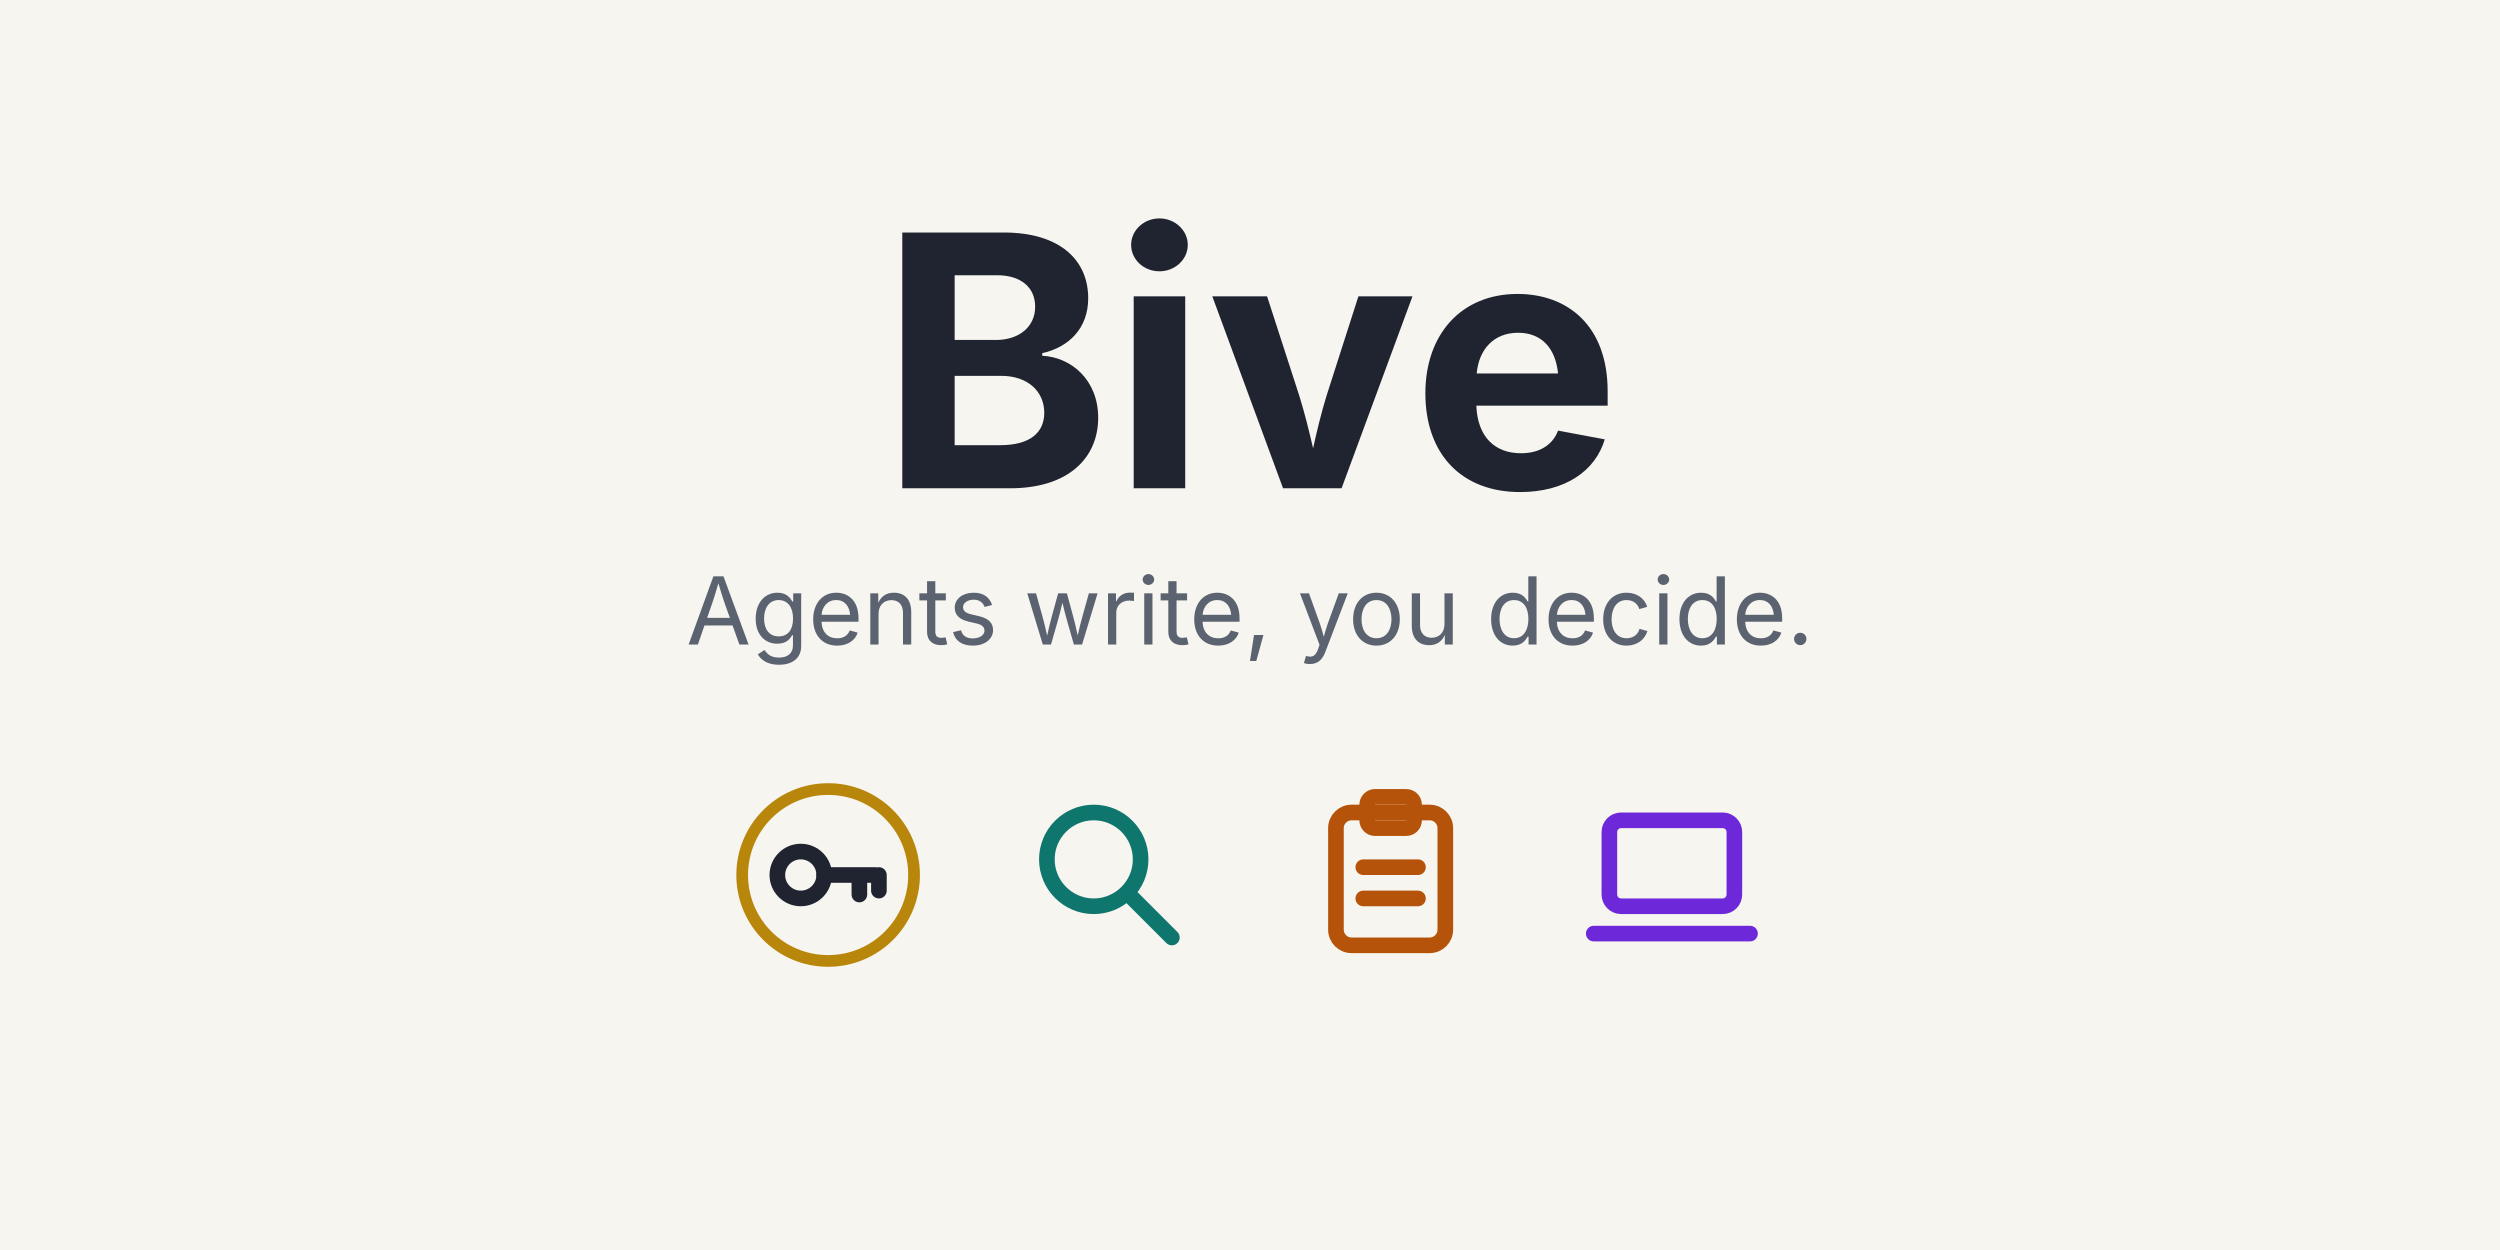
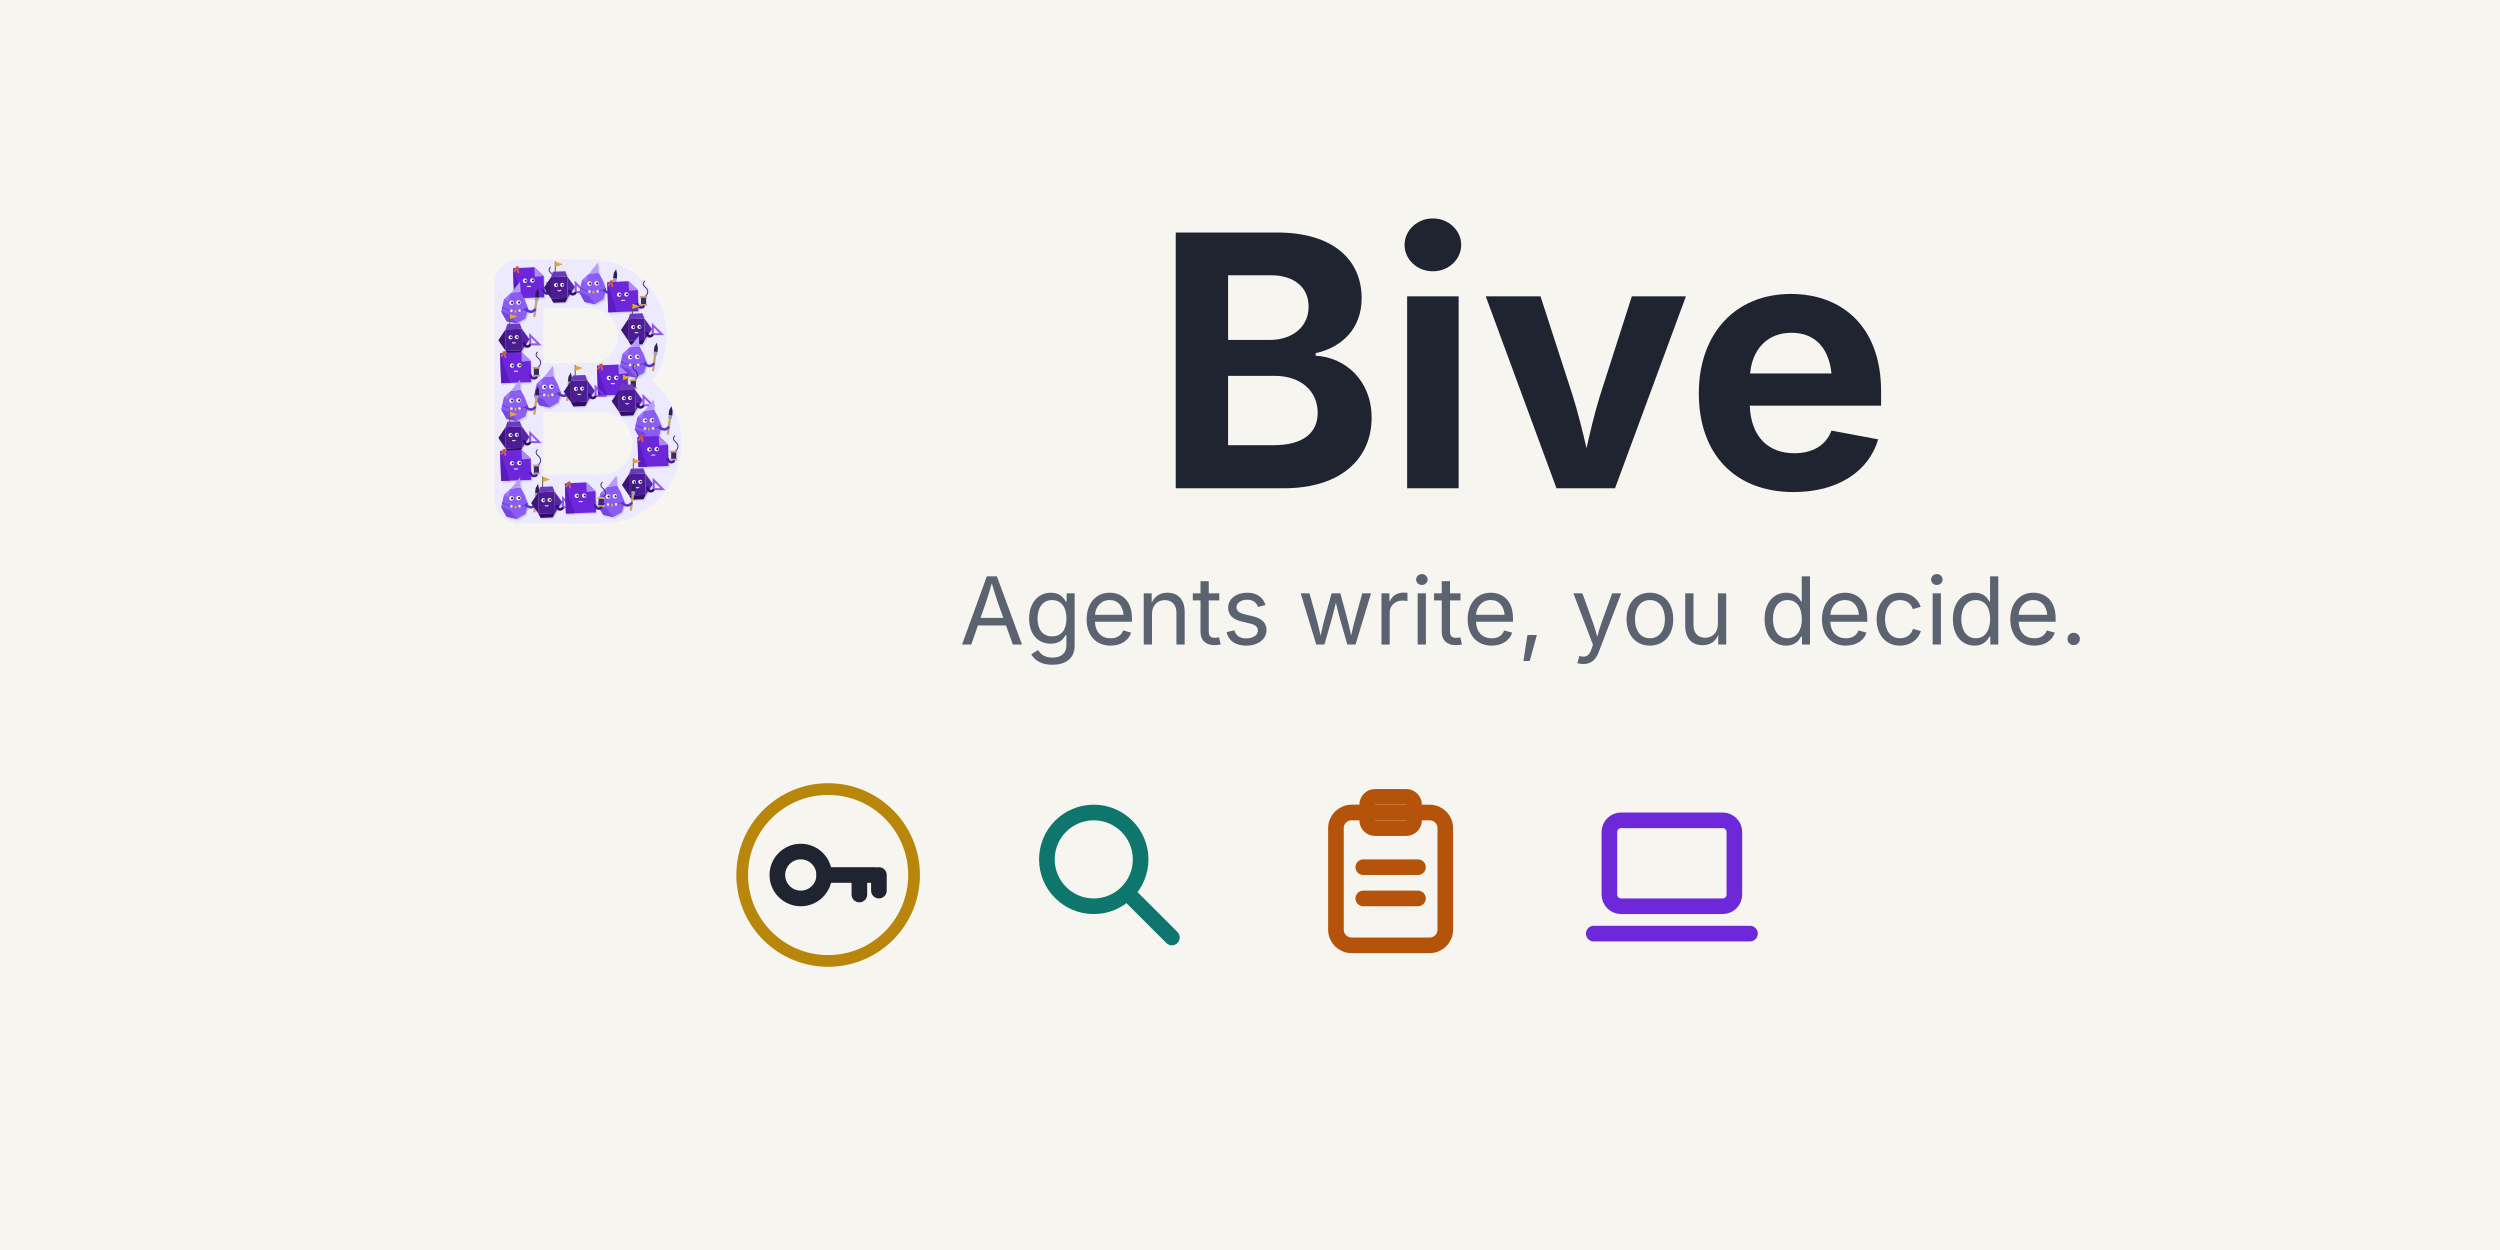
<svg xmlns="http://www.w3.org/2000/svg" viewBox="0 0 1280 640" width="1280" height="640" role="img" aria-labelledby="t d">
  <rect width="1280" height="640" fill="#F7F5F0" />
-   <text x="640" y="250" text-anchor="middle" font-family="system-ui, -apple-system, Segoe UI, sans-serif" font-size="180" font-weight="700" fill="#1F2430">Bive</text>
-   <text x="640" y="330" text-anchor="middle" font-family="system-ui, -apple-system, Segoe UI, sans-serif" font-size="48" fill="#5B6270">Agents write, you decide.</text>
+   <g transform="translate(200, 100) scale(0.390625)">
+     <defs>
+       <filter id="m-sh" x="-30%" y="-30%" width="160%" height="160%">
+         <feOffset in="SourceAlpha" dx="4" dy="5" result="o" />
+         <feFlood flood-color="#1F2430" flood-opacity="0.16" />
+         <feComposite in2="o" operator="in" />
+         <feMerge>
+           <feMergeNode />
+           <feMergeNode in="SourceGraphic" />
+         </feMerge>
+       </filter>
+       <g id="m-pim">
+         <g transform="translate(40,106) scale(0.52)">
+           <g filter="url(#m-sh)">
+             <path d="M-14,-146 L22,-150 L36,-124 L50,-88 L40,-52 L8,-34 L-30,-42 L-50,-78 L-40,-122 Z" fill="#8B5CF6" />
+             <path d="M-14,-146 L22,-150 L20,-188 Z" fill="#B79CFB" />
+             <path d="M-50,-78 L-30,-42 L8,-34 L-16,-66 Z" fill="#7446E0" />
+             <path d="M-40,-122 L-14,-146 L-24,-116 Z" fill="#9D78F9" />
+           </g>
+           <circle cx="-12" cy="-110" r="8.500" fill="#F7F5F0" />
+           <circle cx="14" cy="-111" r="8.500" fill="#F7F5F0" />
+           <circle cx="-9.500" cy="-110" r="4" fill="#1F2430" />
+           <circle cx="16.500" cy="-111" r="4" fill="#1F2430" />
+           <path d="M-46,-94 Q2,-64 48,-92" fill="none" stroke="#4A3A7A" stroke-width="2" />
+           <circle cx="-12" cy="-80.500" r="5" fill="#EDE9FE" />
+           <circle cx="3" cy="-78" r="5" fill="#E0A82E" />
+           <circle cx="18" cy="-81" r="5" fill="#EDE9FE" />
+         </g>
+         <path d="M78,74 L82,44" fill="none" stroke="#C9A56A" stroke-width="4.500" stroke-linecap="round" />
+         <path d="M82,45 L83,38" fill="none" stroke="#9CA3AF" stroke-width="7" />
+         <path d="M79.300,38 L86.700,39 L87,30 L85,21 L80.500,29 Z" fill="#2E2152" />
+         <path d="M62,62 Q72,70 79,62" fill="none" stroke="#5B33C9" stroke-width="5" stroke-linecap="round" />
+       </g>
+       <g id="m-odet">
+         <g transform="translate(40,98) scale(0.5)">
+           <g filter="url(#m-sh)">
+             <path d="M-60,-156 L22,-160 L58,-126 L60,-44 L-56,-40 Z" fill="#6D28D9" />
+             <path d="M-60,-156 L-56,-40 L-22,-41 Z" fill="#5A1FBF" />
+             <path d="M22,-160 L58,-126 L24,-123 Z" fill="#A98BF5" />
+           </g>
+           <path d="M-44,-157 l-13,15 M-44,-157 l5,20" fill="none" stroke="#E4674F" stroke-width="6" stroke-linecap="butt" />
+           <rect x="-50" y="-163" width="12" height="12" fill="#C9523C" transform="rotate(-12 -44 -157)" />
+           <circle cx="-14" cy="-108" r="8.500" fill="#F7F5F0" />
+           <circle cx="14" cy="-109" r="8.500" fill="#F7F5F0" />
+           <circle cx="-11.500" cy="-108" r="4" fill="#1F2430" />
+           <circle cx="16.500" cy="-109" r="4" fill="#1F2430" />
+           <path d="M-5,-86 h12" fill="none" stroke="#F7F5F0" stroke-width="4" stroke-linecap="round" />
+         </g>
+         <path d="M80,50 Q94,40 84,30 Q76,24 82,18" fill="none" stroke="#3B2A6B" stroke-width="1.800" stroke-linecap="round" />
+         <rect x="75" y="49" width="10" height="14" fill="#3B2A6B" />
+         <rect x="73" y="46.500" width="14" height="3.500" fill="#C9A56A" />
+         <rect x="73" y="62" width="14" height="3.500" fill="#C9A56A" />
+         <path d="M68,62 Q72,72 80,67" fill="none" stroke="#4A1AA0" stroke-width="5" stroke-linecap="round" />
+       </g>
+       <g id="m-fenn">
+         <g transform="translate(34,106) scale(0.46)">
+           <path d="M-16,-160 V-210" fill="none" stroke="#5B5548" stroke-width="4" stroke-linecap="round" />
+           <path d="M-16,-210 L16,-199 L-16,-188 Z" fill="#E0A82E" />
+           <g filter="url(#m-sh)">
+             <path d="M-34,-145 L34,-148 L36,-58 L-34,-56 Z" fill="#4C1D95" />
+             <path d="M-34,-145 L34,-148 L26,-170 L-26,-168 Z" fill="#6A3BBE" />
+             <path d="M-34,-145 L-34,-56 L-64,-100 Z" fill="#3B1578" />
+             <path d="M34,-148 L36,-58 L66,-104 Z" fill="#5727A6" />
+             <path d="M-34,-56 L36,-58 L26,-40 L-24,-38 Z" fill="#2F1063" />
+           </g>
+           <circle cx="-13" cy="-112" r="8.500" fill="#F7F5F0" />
+           <circle cx="13" cy="-113" r="8.500" fill="#F7F5F0" />
+           <circle cx="-10.500" cy="-112" r="4" fill="#1F2430" />
+           <circle cx="15.500" cy="-113" r="4" fill="#1F2430" />
+           <path d="M-5,-90 q6,5 12,0" fill="none" stroke="#F7F5F0" stroke-width="4" stroke-linecap="round" />
+         </g>
+         <path fill-rule="evenodd" d="M64,70 L88,70 L64,46 Z M68,66 L78.500,66 L68,55.500 Z" fill="#7C3AED" fill-opacity="0.82" />
+         <path d="M54,66 Q58,76 65,70" fill="none" stroke="#2F1063" stroke-width="5" stroke-linecap="round" />
+       </g>
+     </defs>
+     <rect width="512" height="512" fill="#F7F5F0" />
+     <path d="M168,398 V116 H262 a68,68 0 0 1 0,136 H168 M168,252 H276 a73,73 0 0 1 0,146 H168" fill="none" stroke="#EDE9FE" stroke-width="64" stroke-linejoin="round" stroke-linecap="round" />
+     <g>
+       <use href="#m-odet" transform="translate(153.7,82) scale(0.68)" />
+       <use href="#m-fenn" transform="translate(197.7,80.6) scale(0.68)" />
+       <use href="#m-pim" transform="translate(237.7,82.5) scale(0.68)" />
+       <use href="#m-odet" transform="translate(277.1,100.3) scale(0.68)" />
+       <use href="#m-pim" transform="translate(135.4,107.7) scale(0.68)" />
+       <use href="#m-fenn" transform="translate(298.8,135.7) scale(0.68)" />
+       <use href="#m-fenn" transform="translate(138.1,149.1) scale(0.68)" />
+       <use href="#m-pim" transform="translate(291,178.8) scale(0.68)" />
+       <use href="#m-odet" transform="translate(136.7,193.2) scale(0.68)" />
+       <use href="#m-odet" transform="translate(263.7,209.5) scale(0.68)" />
+       <use href="#m-pim" transform="translate(178.4,218) scale(0.68)" />
+       <use href="#m-fenn" transform="translate(223.8,216.6) scale(0.68)" />
+       <use href="#m-fenn" transform="translate(286.6,228.9) scale(0.68)" />
+       <use href="#m-pim" transform="translate(135.4,235.9) scale(0.68)" />
+       <use href="#m-pim" transform="translate(310.4,262) scale(0.68)" />
+       <use href="#m-fenn" transform="translate(138.1,277.2) scale(0.68)" />
+       <use href="#m-odet" transform="translate(316.7,303.1) scale(0.68)" />
+       <use href="#m-odet" transform="translate(136.7,321.3) scale(0.68)" />
+       <use href="#m-fenn" transform="translate(300,338.8) scale(0.68)" />
+       <use href="#m-pim" transform="translate(261.9,361.6) scale(0.68)" />
+       <use href="#m-pim" transform="translate(135.4,364) scale(0.68)" />
+       <use href="#m-fenn" transform="translate(181.1,362.6) scale(0.68)" />
+       <use href="#m-odet" transform="translate(221.6,364) scale(0.68)" />
+     </g>
+   </g>
+   <text x="780" y="250" text-anchor="middle" font-family="system-ui, -apple-system, Segoe UI, sans-serif" font-size="180" font-weight="700" fill="#1F2430">Bive</text>
+   <text x="780" y="330" text-anchor="middle" font-family="system-ui, -apple-system, Segoe UI, sans-serif" font-size="48" fill="#5B6270">Agents write, you decide.</text>
  <g transform="translate(376,400) scale(4)" fill="none" stroke="#1F2430" stroke-width="2" stroke-linecap="round" stroke-linejoin="round">
    <circle cx="12" cy="12" r="11" stroke="#B8860B" stroke-width="1.5" />
    <circle cx="8.5" cy="12" r="3" />
    <path d="M11.5 12H18M16 12v2.5M18.5 12v2" />
  </g>
  <g transform="translate(520,400) scale(4)" fill="none" stroke="#0F766E" stroke-width="2" stroke-linecap="round" stroke-linejoin="round">
    <circle cx="10" cy="10" r="6" />
    <path d="M14.5 14.5L20 20" />
  </g>
  <g transform="translate(664,400) scale(4)" fill="none" stroke="#B45309" stroke-width="2" stroke-linecap="round" stroke-linejoin="round">
    <rect x="5" y="4" width="14" height="17" rx="2" />
    <rect x="9" y="2" width="6" height="4" rx="1" />
    <path d="M8.5 11h7M8.5 15h7" />
  </g>
  <g transform="translate(808,400) scale(4)" fill="none" stroke="#6D28D9" stroke-width="2" stroke-linecap="round" stroke-linejoin="round">
    <rect x="4" y="5" width="16" height="11" rx="1.5" />
    <path d="M2 19.5h20" />
  </g>
</svg>
